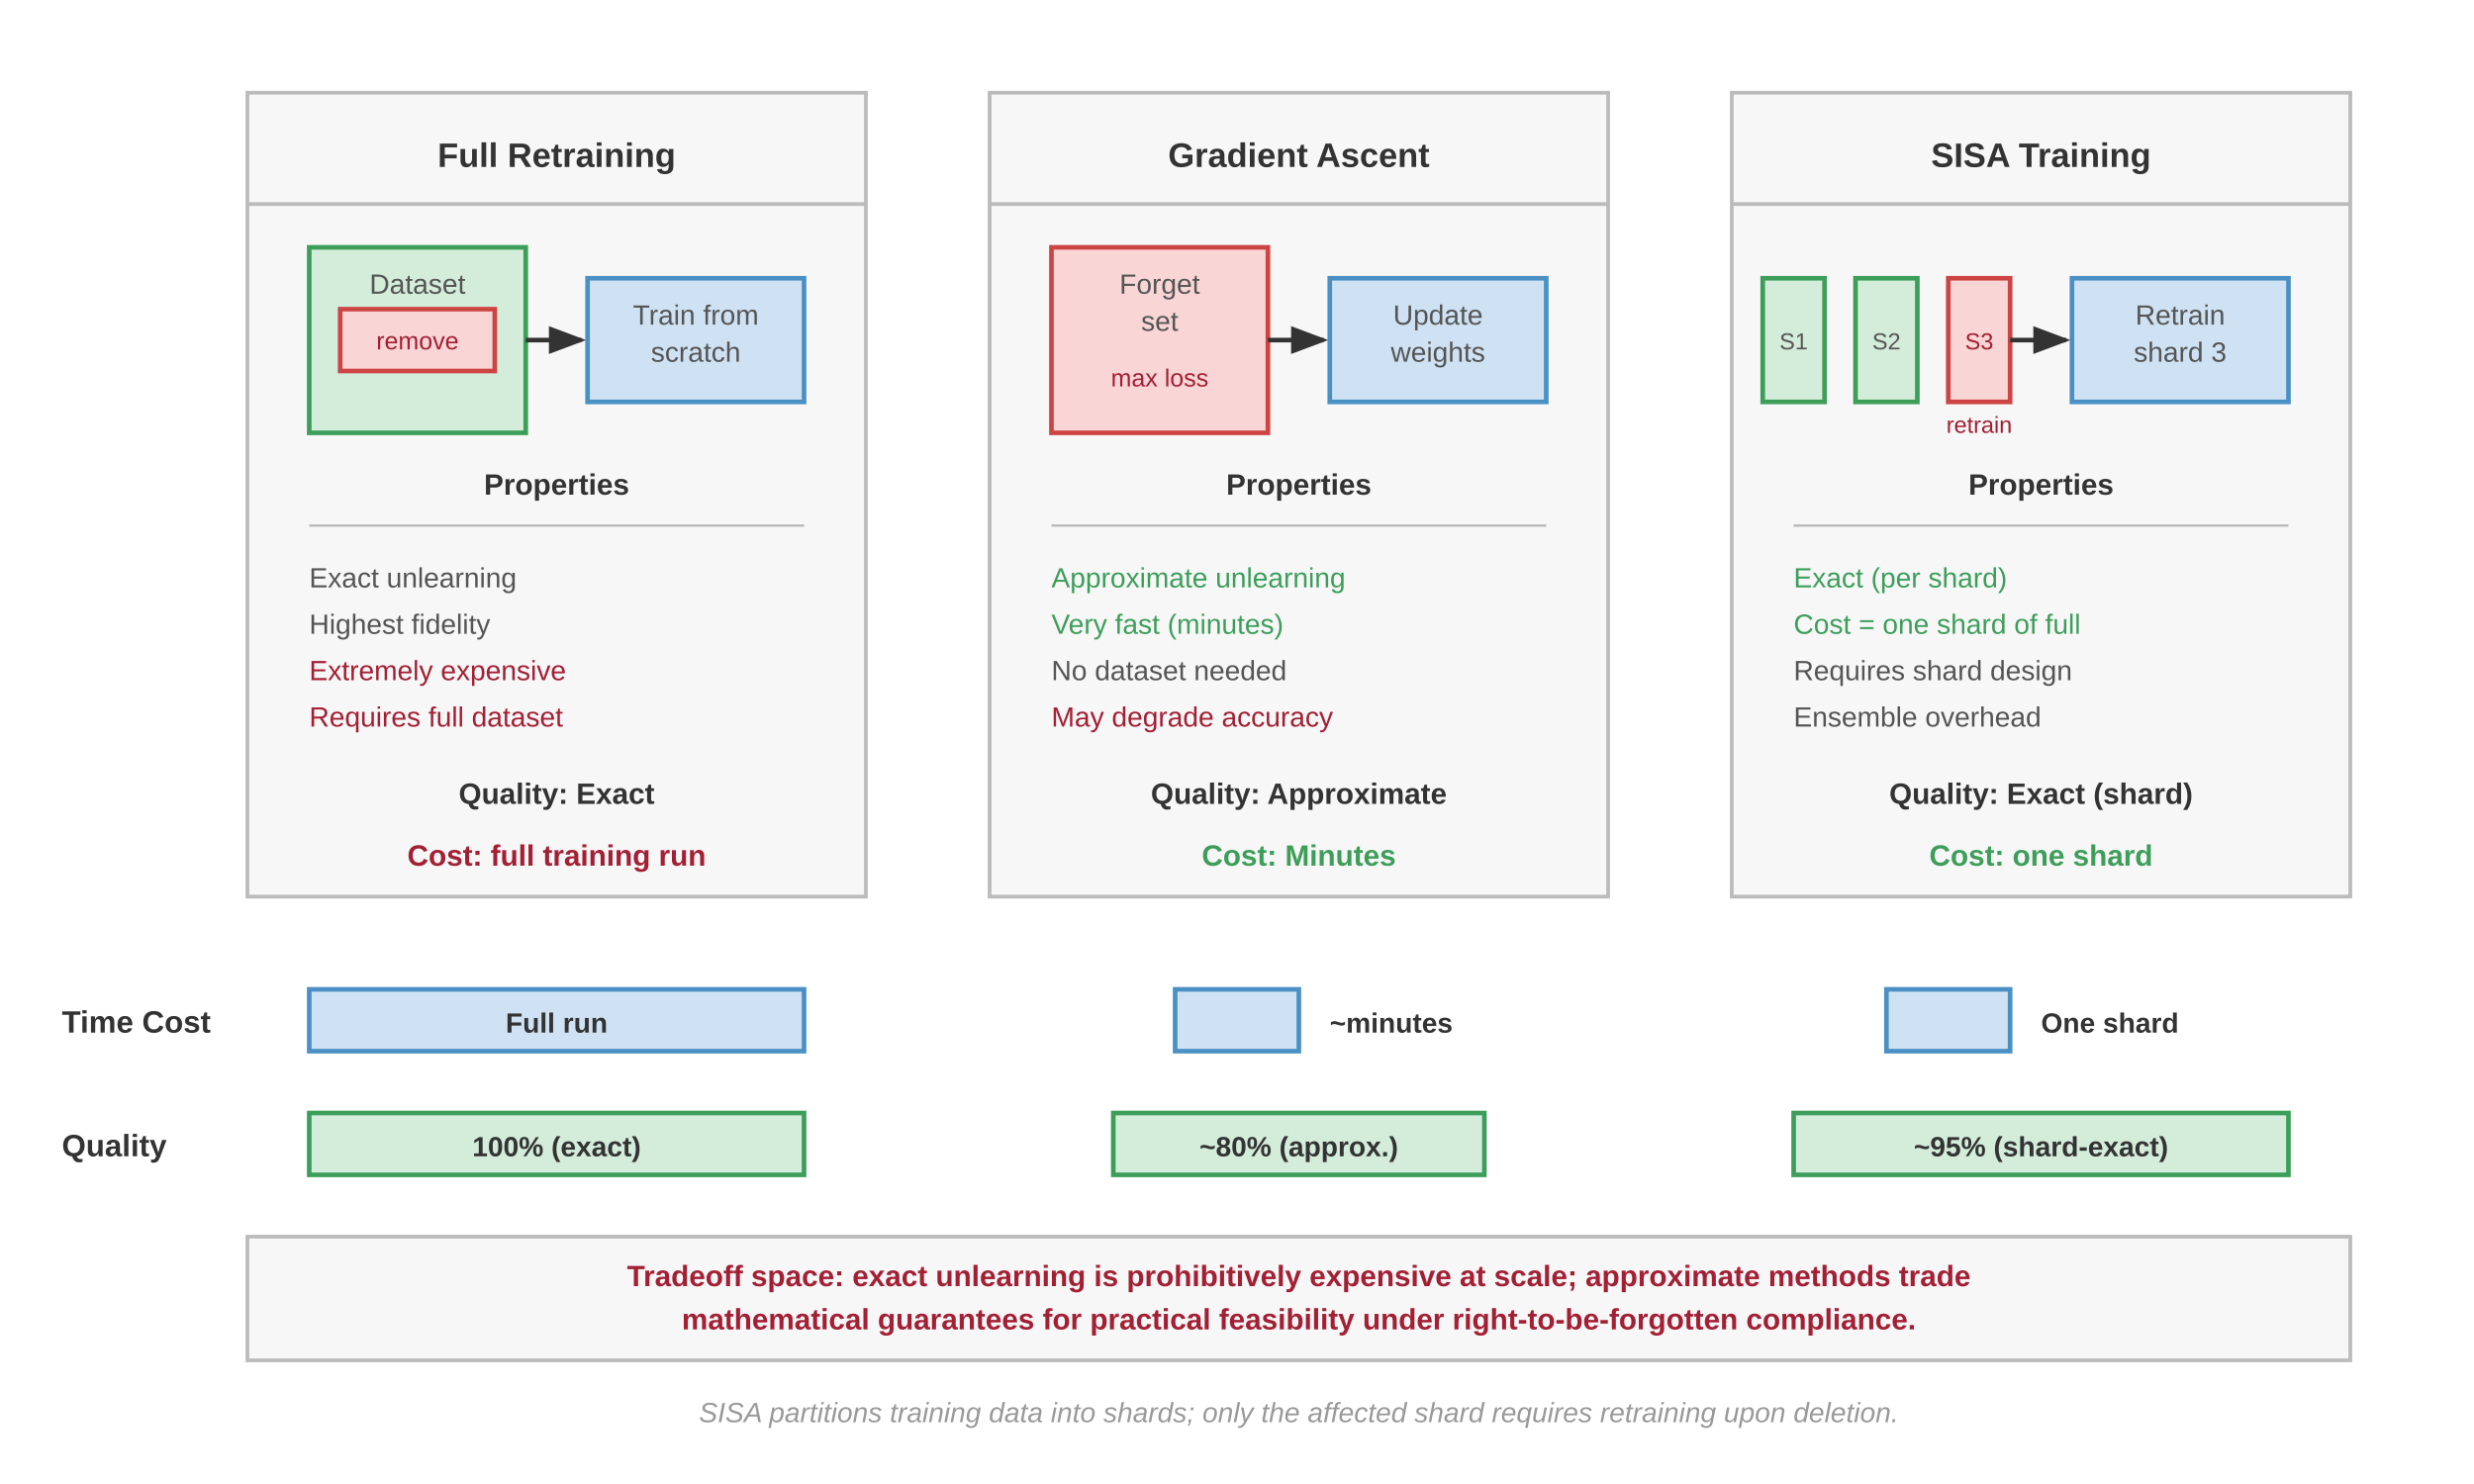
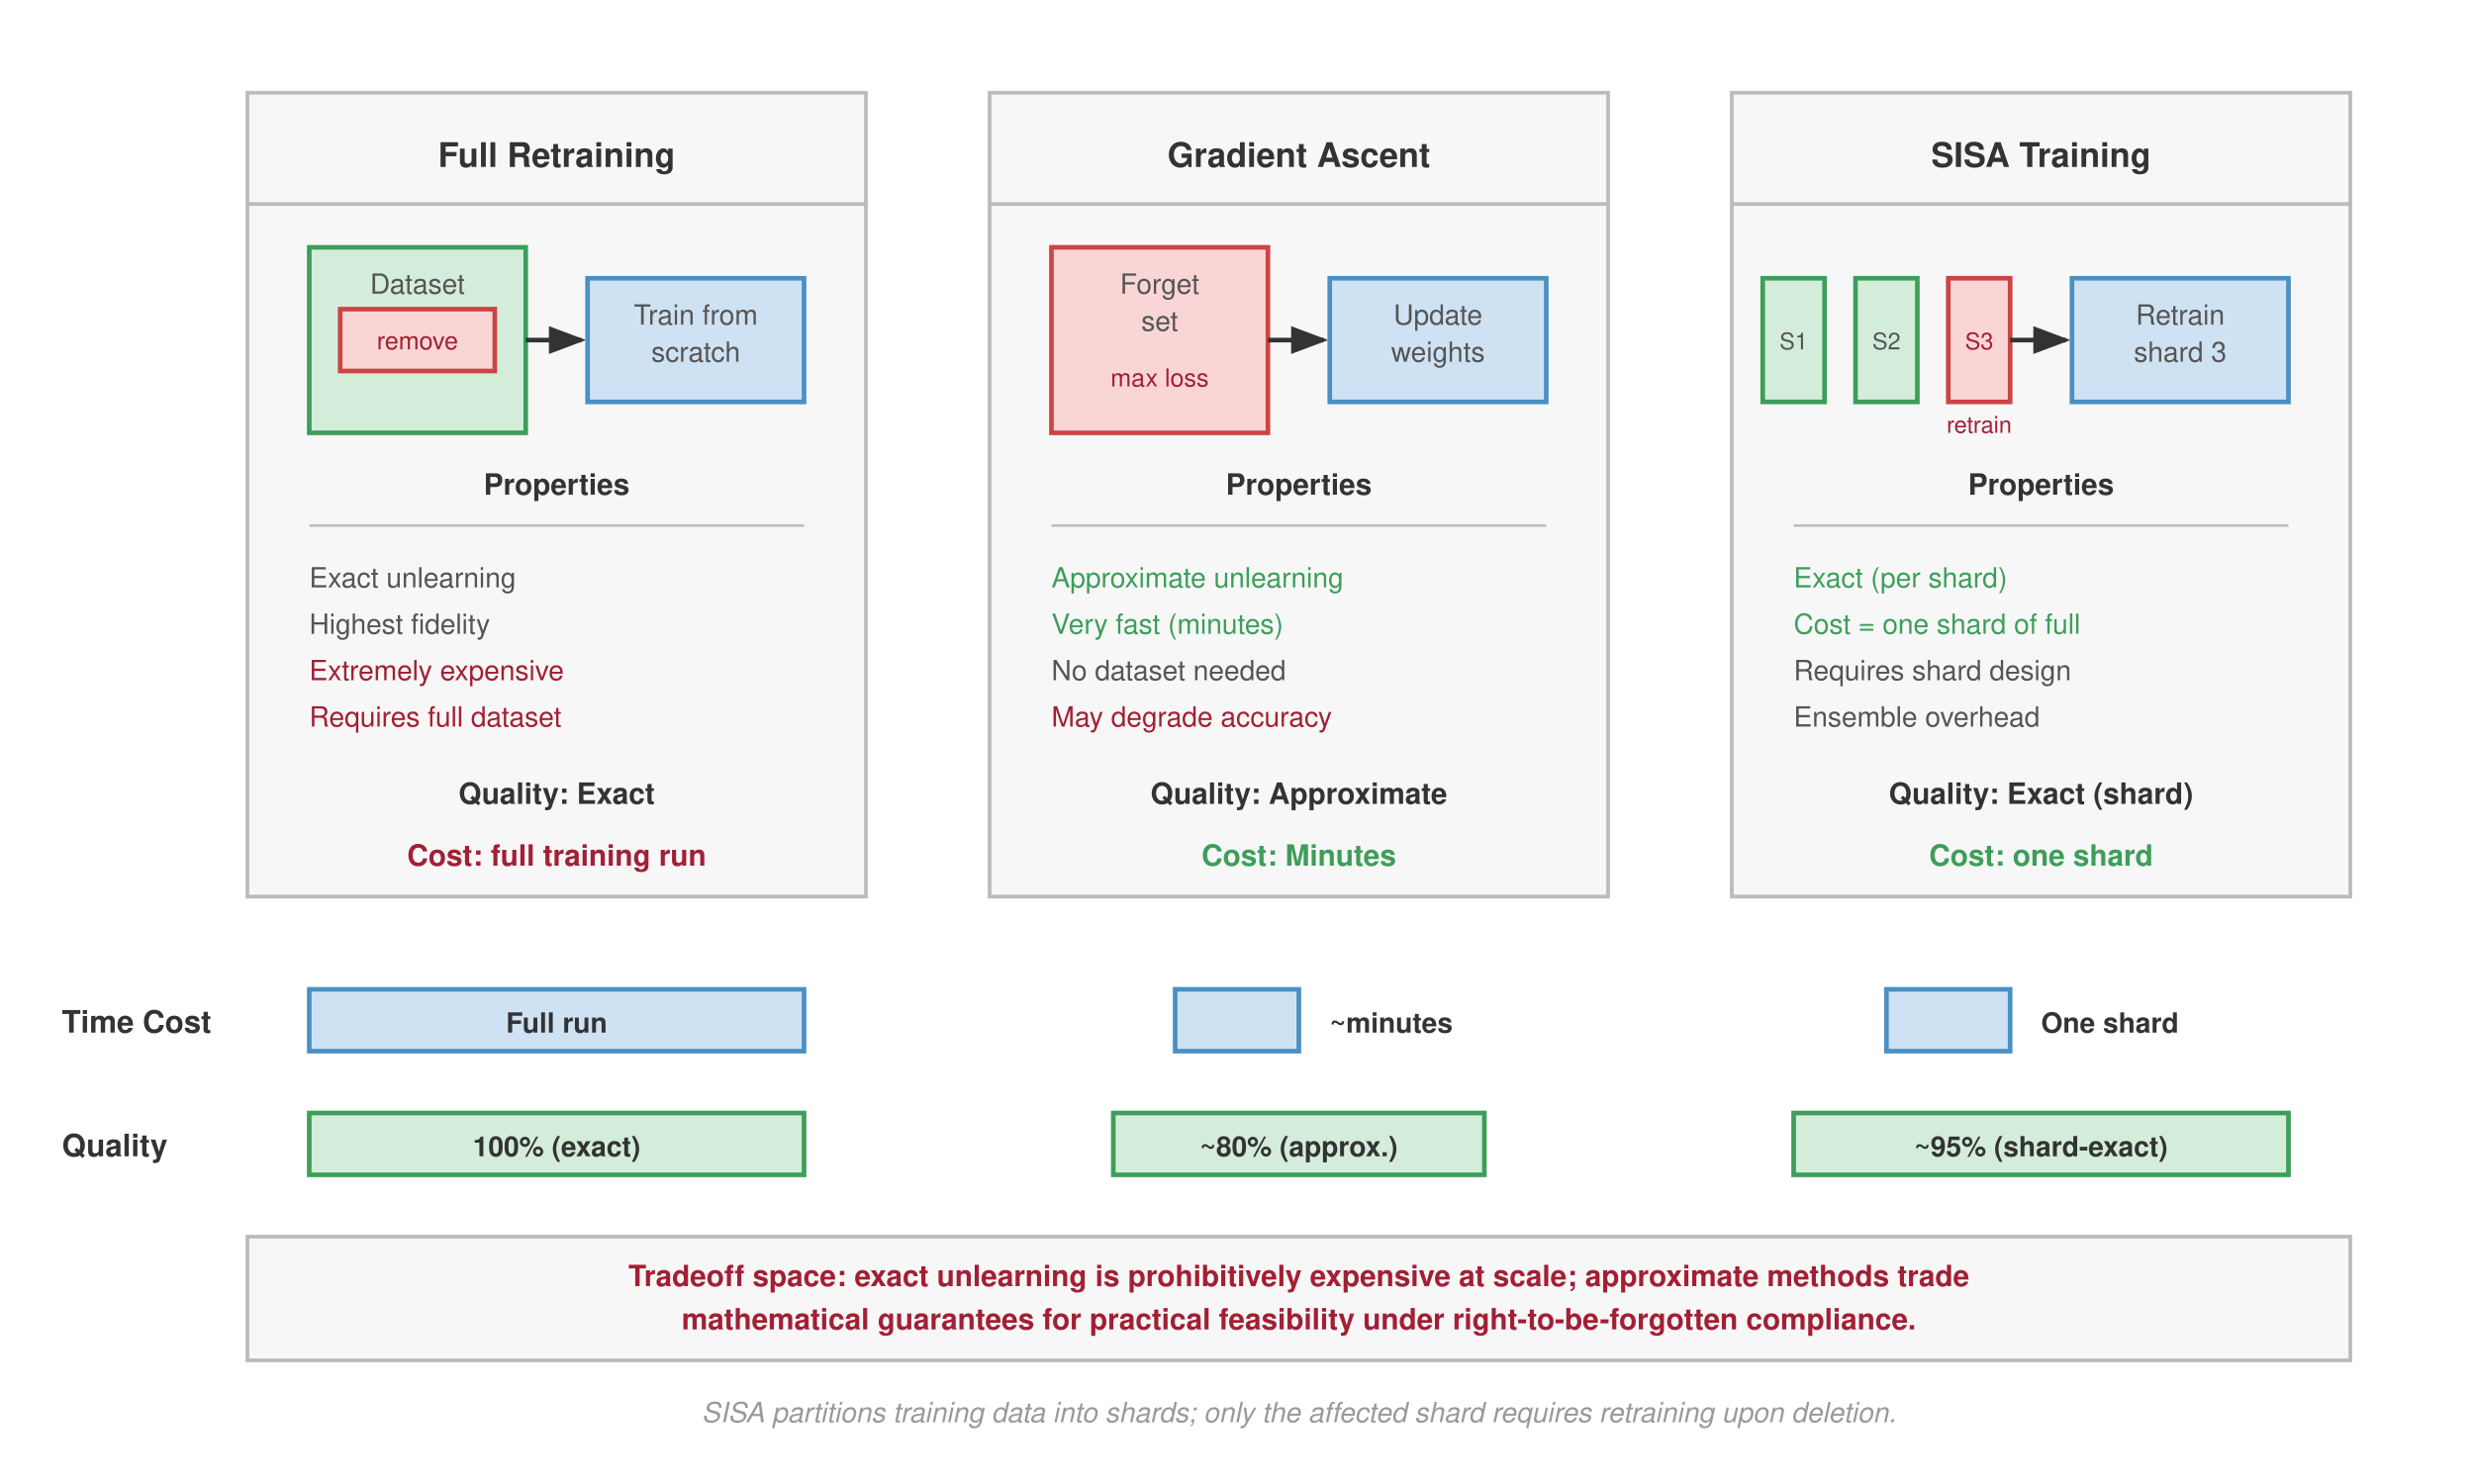
- <svg xmlns="http://www.w3.org/2000/svg" font-family="Arial, Helvetica, sans-serif" viewBox="0 0 800 480">
+ <svg xmlns="http://www.w3.org/2000/svg" font-family="Helvetica Neue, Helvetica, Arial, sans-serif" viewBox="0 0 800 480">
  <defs>
    <marker id="arrow" markerWidth="8" markerHeight="6" refX="7" refY="3" orient="auto">
      <path d="M0,0 L8,3 L0,6 Z" fill="#333" />
    </marker>
  </defs>
  <rect width="800" height="480" fill="#fff" />
  <g transform="translate(80, 30)">
    <rect x="0" y="0" width="200" height="260" fill="#f7f7f7" stroke="#bbb" stroke-width="1.2" />
    <line x1="0" y1="36" x2="200" y2="36" stroke="#bbb" stroke-width="1.2" />
    <text x="100" y="24" font-size="11" font-weight="700" fill="#333" text-anchor="middle">Full Retraining</text>
    <rect x="20" y="50" width="70" height="60" fill="#d4edda" stroke="#3d9e5a" stroke-width="1.5" />
    <text x="55" y="65" font-size="9" fill="#555" text-anchor="middle">Dataset</text>
    <rect x="30" y="70" width="50" height="20" fill="#f9d6d5" stroke="#c44" stroke-width="1.5" />
    <text x="55" y="83" font-size="8" fill="#a31f34" text-anchor="middle">remove</text>
    <line x1="90" y1="80" x2="108" y2="80" stroke="#333" stroke-width="1.5" marker-end="url(#arrow)" />
    <rect x="110" y="60" width="70" height="40" fill="#cfe2f3" stroke="#4a90c4" stroke-width="1.5" />
    <text x="145" y="75" font-size="9" fill="#555" text-anchor="middle">Train from</text>
    <text x="145" y="87" font-size="9" fill="#555" text-anchor="middle">scratch</text>
    <text x="100" y="130" font-size="9.5" font-weight="600" fill="#333" text-anchor="middle">Properties</text>
    <line x1="20" y1="140" x2="180" y2="140" stroke="#bbb" stroke-width="0.8" />
    <text x="20" y="160" font-size="9" fill="#555">Exact unlearning</text>
    <text x="20" y="175" font-size="9" fill="#555">Highest fidelity</text>
    <text x="20" y="190" font-size="9" fill="#a31f34">Extremely expensive</text>
    <text x="20" y="205" font-size="9" fill="#a31f34">Requires full dataset</text>
    <text x="100" y="230" font-size="9.5" font-weight="600" fill="#333" text-anchor="middle">Quality: Exact</text>
    <text x="100" y="250" font-size="9.5" font-weight="600" fill="#a31f34" text-anchor="middle">Cost: full training run</text>
  </g>
  <g transform="translate(320, 30)">
    <rect x="0" y="0" width="200" height="260" fill="#f7f7f7" stroke="#bbb" stroke-width="1.2" />
    <line x1="0" y1="36" x2="200" y2="36" stroke="#bbb" stroke-width="1.2" />
    <text x="100" y="24" font-size="11" font-weight="700" fill="#333" text-anchor="middle">Gradient Ascent</text>
    <rect x="20" y="50" width="70" height="60" fill="#f9d6d5" stroke="#c44" stroke-width="1.5" />
    <text x="55" y="65" font-size="9" fill="#555" text-anchor="middle">Forget</text>
    <text x="55" y="77" font-size="9" fill="#555" text-anchor="middle">set</text>
    <text x="55" y="95" font-size="8" fill="#a31f34" text-anchor="middle">max loss</text>
    <line x1="90" y1="80" x2="108" y2="80" stroke="#333" stroke-width="1.5" marker-end="url(#arrow)" />
    <rect x="110" y="60" width="70" height="40" fill="#cfe2f3" stroke="#4a90c4" stroke-width="1.5" />
    <text x="145" y="75" font-size="9" fill="#555" text-anchor="middle">Update</text>
    <text x="145" y="87" font-size="9" fill="#555" text-anchor="middle">weights</text>
    <text x="100" y="130" font-size="9.5" font-weight="600" fill="#333" text-anchor="middle">Properties</text>
    <line x1="20" y1="140" x2="180" y2="140" stroke="#bbb" stroke-width="0.8" />
    <text x="20" y="160" font-size="9" fill="#3d9e5a">Approximate unlearning</text>
    <text x="20" y="175" font-size="9" fill="#3d9e5a">Very fast (minutes)</text>
    <text x="20" y="190" font-size="9" fill="#555">No dataset needed</text>
    <text x="20" y="205" font-size="9" fill="#a31f34">May degrade accuracy</text>
    <text x="100" y="230" font-size="9.5" font-weight="600" fill="#333" text-anchor="middle">Quality: Approximate</text>
    <text x="100" y="250" font-size="9.5" font-weight="600" fill="#3d9e5a" text-anchor="middle">Cost: Minutes</text>
  </g>
  <g transform="translate(560, 30)">
    <rect x="0" y="0" width="200" height="260" fill="#f7f7f7" stroke="#bbb" stroke-width="1.2" />
    <line x1="0" y1="36" x2="200" y2="36" stroke="#bbb" stroke-width="1.2" />
    <text x="100" y="24" font-size="11" font-weight="700" fill="#333" text-anchor="middle">SISA Training</text>
    <rect x="10" y="60" width="20" height="40" fill="#d4edda" stroke="#3d9e5a" stroke-width="1.5" />
    <text x="20" y="83" font-size="7.5" fill="#555" text-anchor="middle">S1</text>
    <rect x="40" y="60" width="20" height="40" fill="#d4edda" stroke="#3d9e5a" stroke-width="1.5" />
    <text x="50" y="83" font-size="7.5" fill="#555" text-anchor="middle">S2</text>
    <rect x="70" y="60" width="20" height="40" fill="#f9d6d5" stroke="#c44" stroke-width="1.5" />
    <text x="80" y="83" font-size="7.5" fill="#a31f34" text-anchor="middle">S3</text>
    <text x="80" y="110" font-size="7.5" fill="#a31f34" text-anchor="middle">retrain</text>
    <line x1="90" y1="80" x2="108" y2="80" stroke="#333" stroke-width="1.5" marker-end="url(#arrow)" />
    <rect x="110" y="60" width="70" height="40" fill="#cfe2f3" stroke="#4a90c4" stroke-width="1.5" />
    <text x="145" y="75" font-size="9" fill="#555" text-anchor="middle">Retrain</text>
    <text x="145" y="87" font-size="9" fill="#555" text-anchor="middle">shard 3</text>
    <text x="100" y="130" font-size="9.5" font-weight="600" fill="#333" text-anchor="middle">Properties</text>
    <line x1="20" y1="140" x2="180" y2="140" stroke="#bbb" stroke-width="0.8" />
    <text x="20" y="160" font-size="9" fill="#3d9e5a">Exact (per shard)</text>
    <text x="20" y="175" font-size="9" fill="#3d9e5a">Cost = one shard of full</text>
    <text x="20" y="190" font-size="9" fill="#555">Requires shard design</text>
    <text x="20" y="205" font-size="9" fill="#555">Ensemble overhead</text>
    <text x="100" y="230" font-size="9.5" font-weight="600" fill="#333" text-anchor="middle">Quality: Exact (shard)</text>
    <text x="100" y="250" font-size="9.5" font-weight="600" fill="#3d9e5a" text-anchor="middle">Cost: one shard</text>
  </g>
  <g transform="translate(0, 320)">
    <text x="20" y="14" font-size="10" font-weight="700" fill="#333">Time Cost</text>
    <rect x="100" y="0" width="160" height="20" fill="#cfe2f3" stroke="#4a90c4" stroke-width="1.5" />
    <text x="180" y="14" font-size="9" font-weight="600" fill="#333" text-anchor="middle">Full run</text>
    <rect x="380" y="0" width="40" height="20" fill="#cfe2f3" stroke="#4a90c4" stroke-width="1.5" />
    <text x="430" y="14" font-size="9" font-weight="600" fill="#333" text-anchor="start">~minutes</text>
    <rect x="610" y="0" width="40" height="20" fill="#cfe2f3" stroke="#4a90c4" stroke-width="1.5" />
    <text x="660" y="14" font-size="9" font-weight="600" fill="#333" text-anchor="start">One shard</text>
  </g>
  <g transform="translate(0, 360)">
    <text x="20" y="14" font-size="10" font-weight="700" fill="#333">Quality</text>
    <rect x="100" y="0" width="160" height="20" fill="#d4edda" stroke="#3d9e5a" stroke-width="1.5" />
    <text x="180" y="14" font-size="9" font-weight="600" fill="#333" text-anchor="middle">100% (exact)</text>
    <rect x="360" y="0" width="120" height="20" fill="#d4edda" stroke="#3d9e5a" stroke-width="1.5" />
    <text x="420" y="14" font-size="9" font-weight="600" fill="#333" text-anchor="middle">~80% (approx.)</text>
    <rect x="580" y="0" width="160" height="20" fill="#d4edda" stroke="#3d9e5a" stroke-width="1.5" />
    <text x="660" y="14" font-size="9" font-weight="600" fill="#333" text-anchor="middle">~95% (shard-exact)</text>
  </g>
  <g transform="translate(80, 400)">
    <rect x="0" y="0" width="680" height="40" fill="#f7f7f7" stroke="#bbb" stroke-width="1.2" />
    <text x="340" y="16" font-size="9.5" font-weight="600" fill="#a31f34" text-anchor="middle">Tradeoff space: exact unlearning is prohibitively expensive at scale; approximate methods trade</text>
    <text x="340" y="30" font-size="9.5" font-weight="600" fill="#a31f34" text-anchor="middle">mathematical guarantees for practical feasibility under right-to-be-forgotten compliance.</text>
  </g>
  <text x="420" y="460" font-size="9" fill="#999" text-anchor="middle" font-style="italic">SISA partitions training data into shards; only the affected shard requires retraining upon deletion.</text>
</svg>
